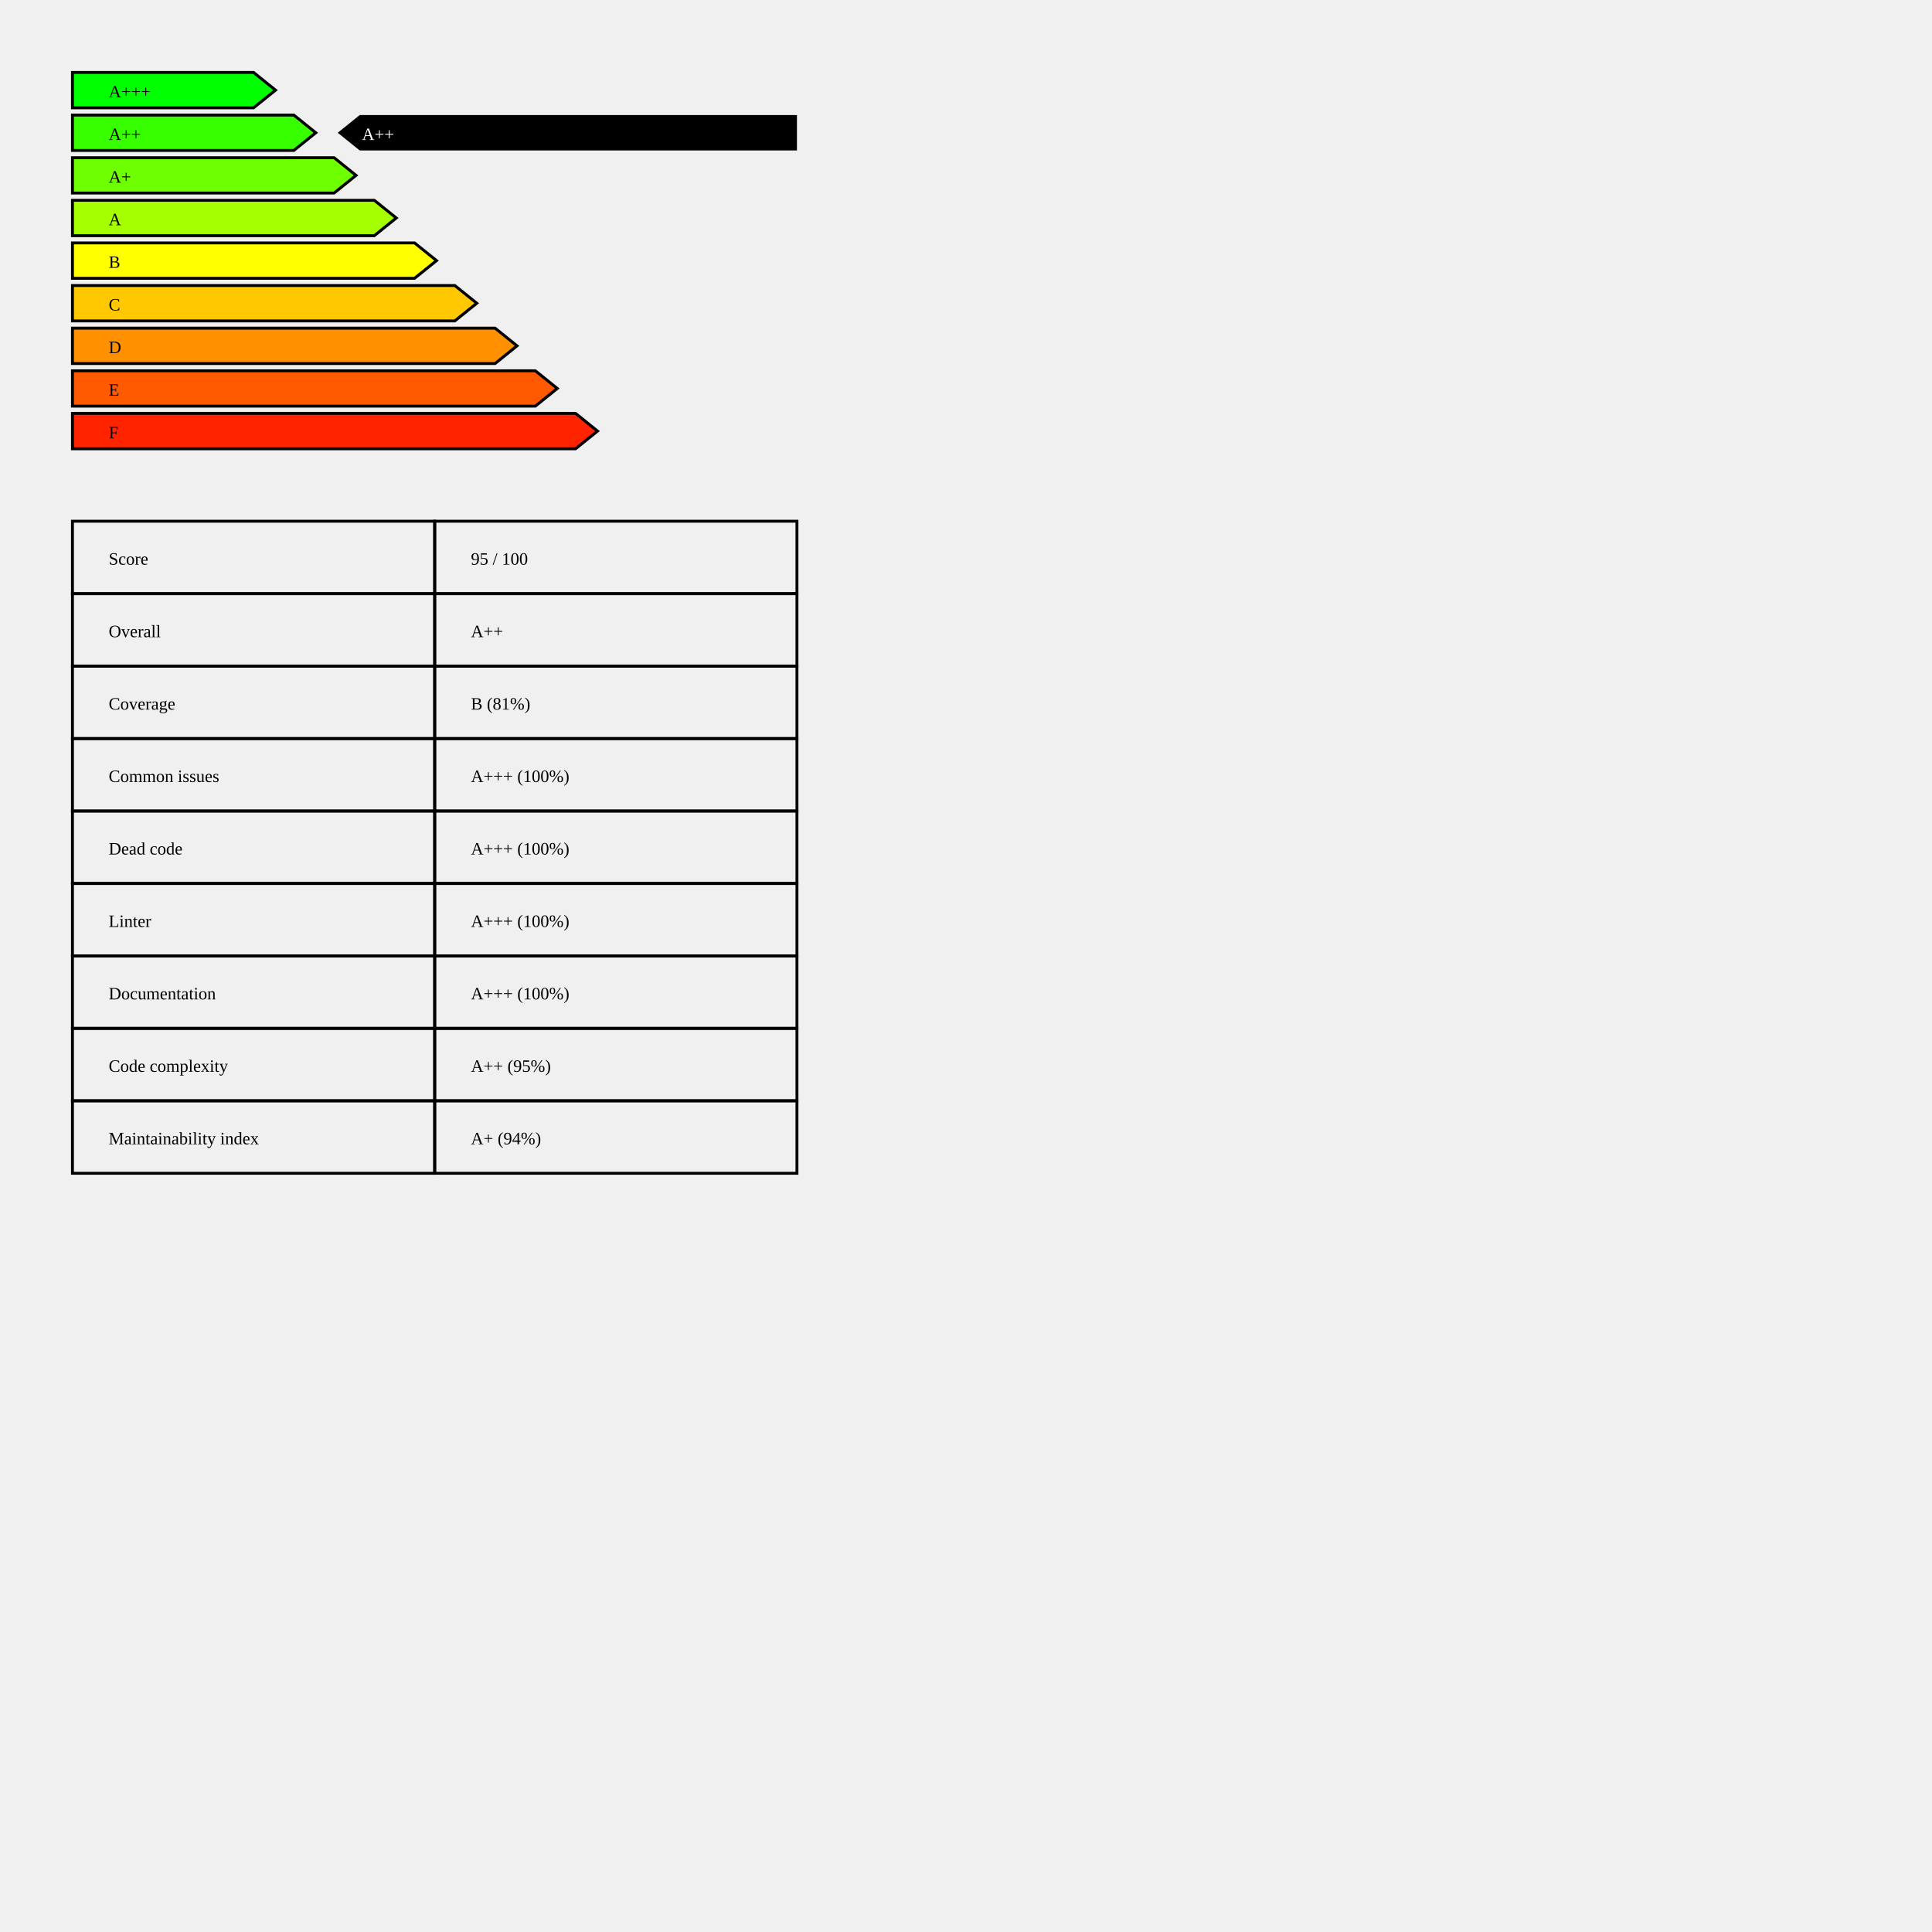
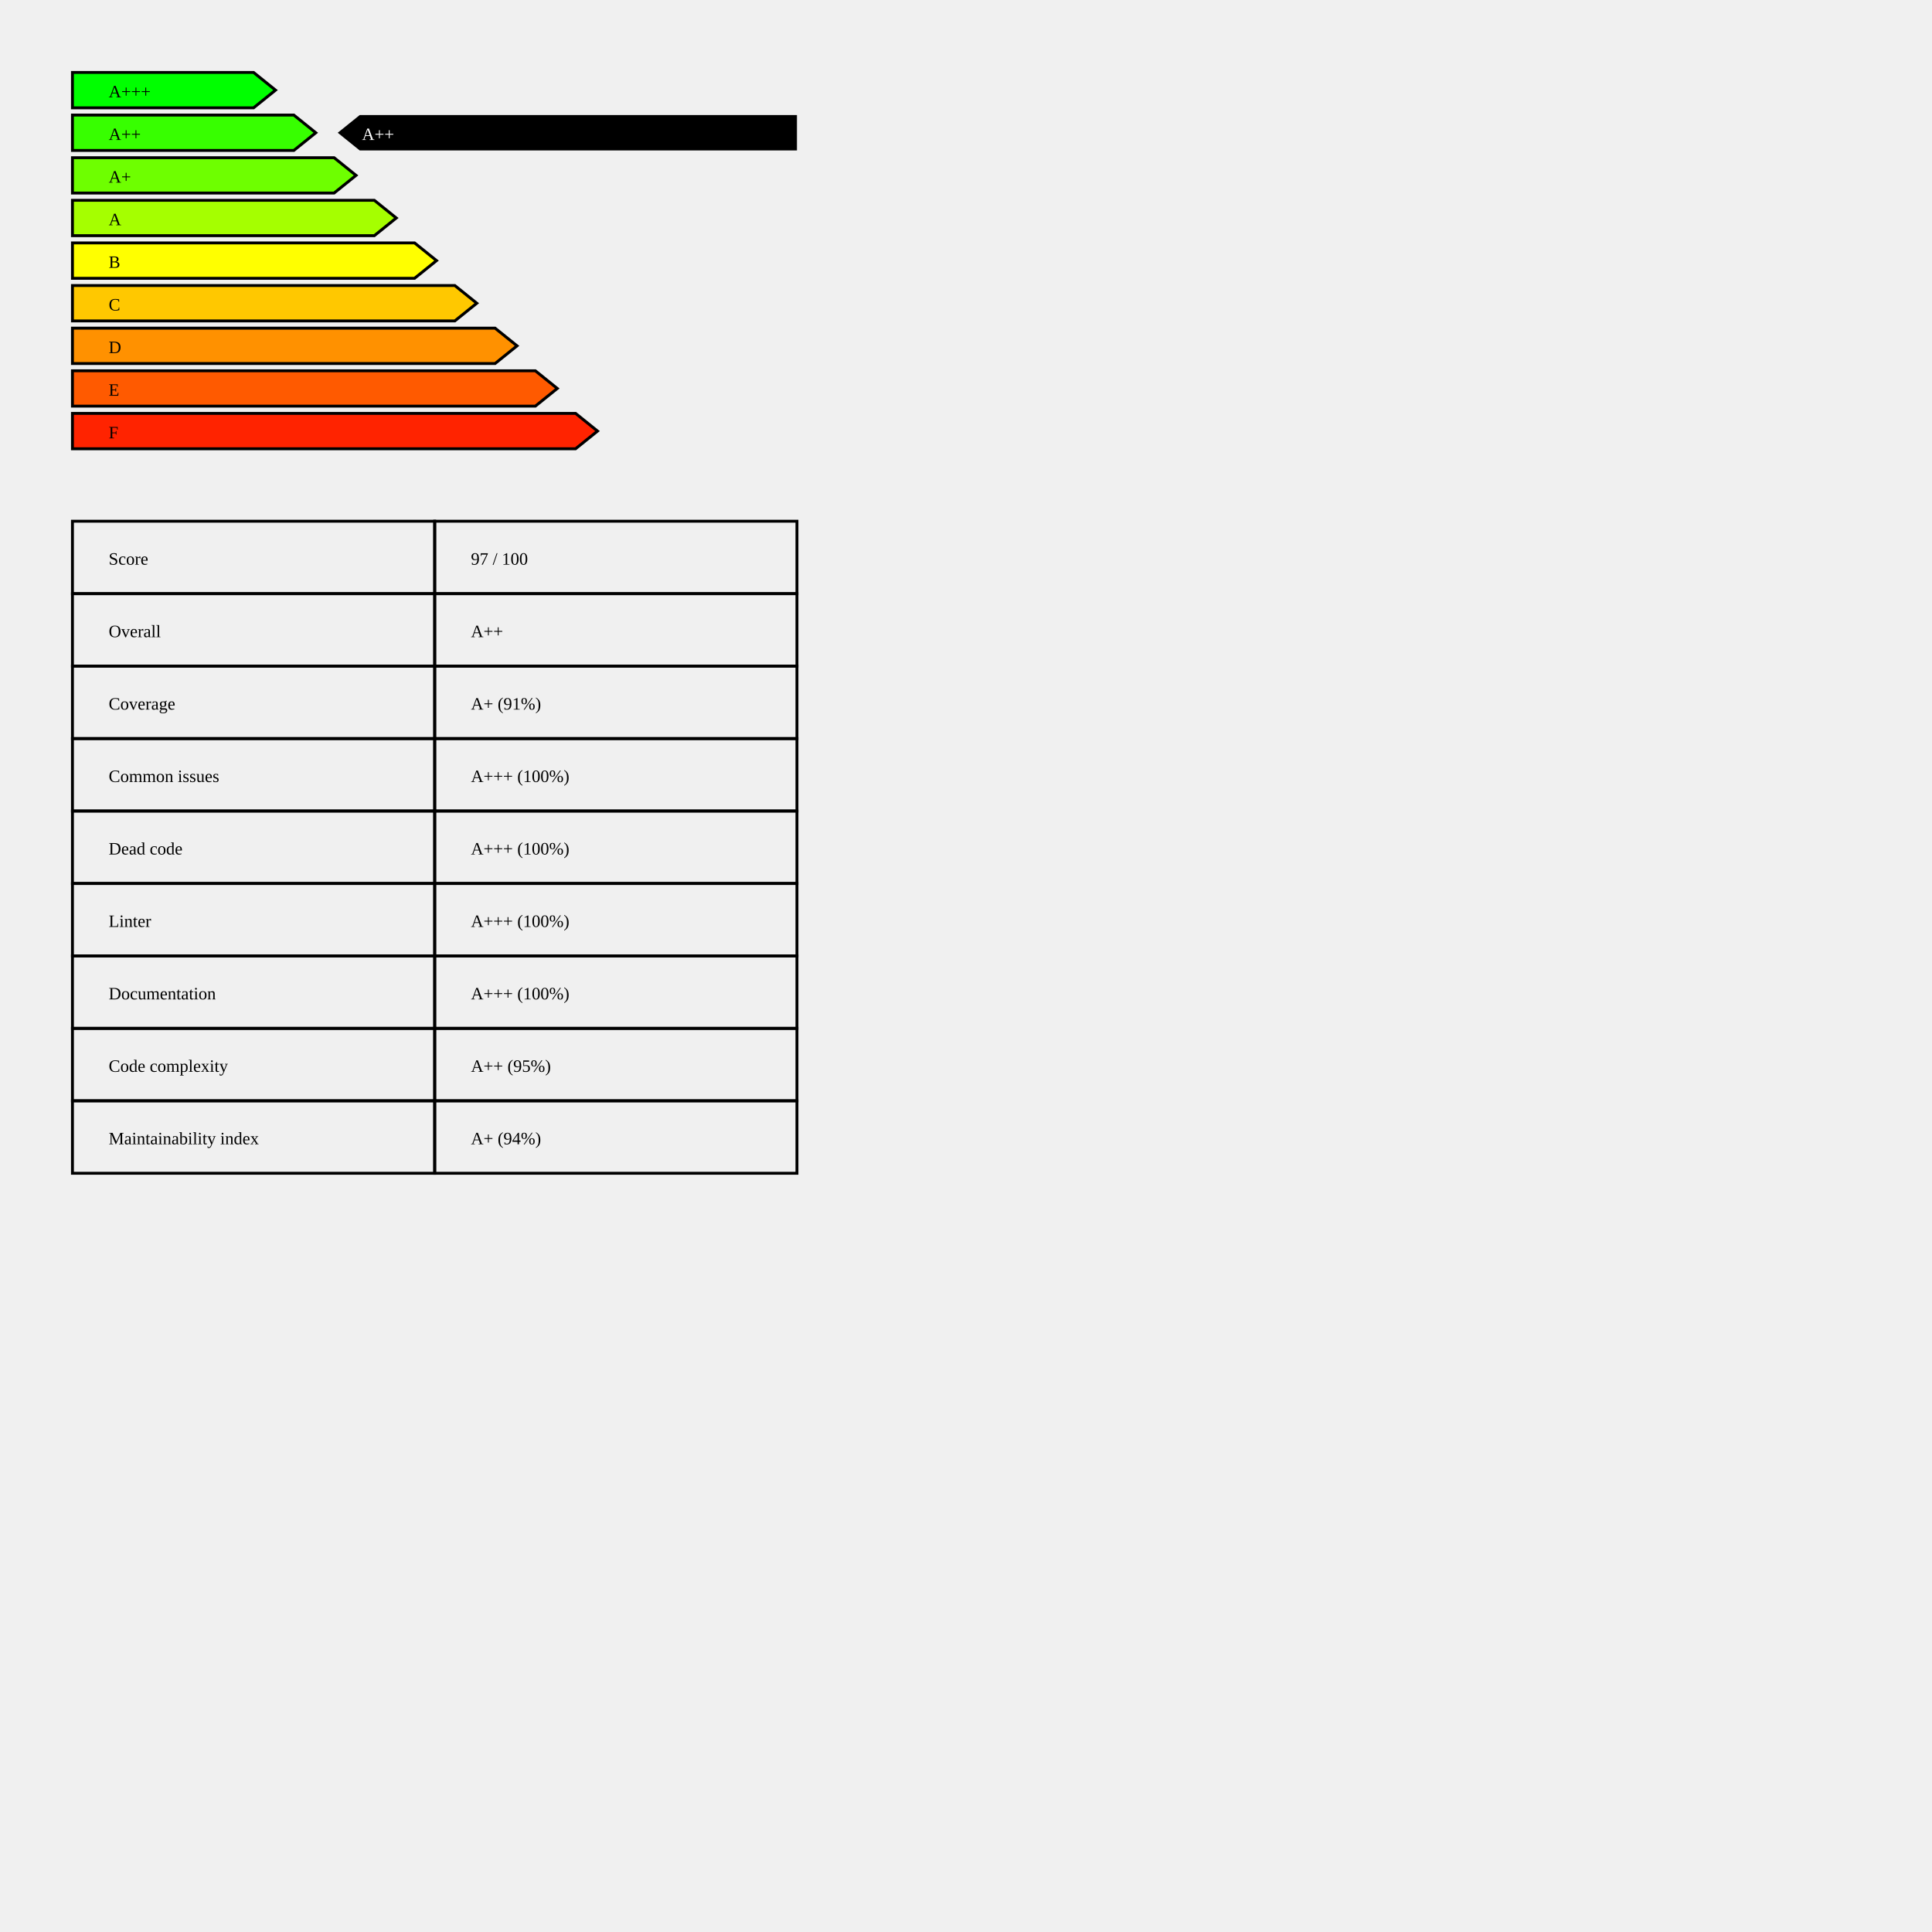
<svg xmlns="http://www.w3.org/2000/svg" baseProfile="full" height="1000pt" version="1.1" width="1000pt">
  <defs />
  <polygon points="50,50.0 175.0,50.0 190.152,62.206 175.0,74.412 50,74.412 50,50.0" style="fill:rgb(0 255 0);stroke:black;stroke-width:2;" />
  <text x="75.0" y="67.206">A+++</text>
  <polygon points="50,79.412 202.778,79.412 217.929,91.618 202.778,103.824 50,103.824 50,79.412" style="fill:rgb(55 255 0);stroke:black;stroke-width:2;" />
  <text x="75.0" y="96.618">A++</text>
  <polygon points="50,108.824 230.556,108.824 245.707,121.029 230.556,133.235 50,133.235 50,108.824" style="fill:rgb(110 255 0);stroke:black;stroke-width:2;" />
  <text x="75.0" y="126.029">A+</text>
  <polygon points="50,138.235 258.333,138.235 273.485,150.441 258.333,162.647 50,162.647 50,138.235" style="fill:rgb(165 255 0);stroke:black;stroke-width:2;" />
  <text x="75.0" y="155.441">A</text>
  <polygon points="50,167.647 286.111,167.647 301.263,179.853 286.111,192.059 50,192.059 50,167.647" style="fill:rgb(255 255 0);stroke:black;stroke-width:2;" />
  <text x="75.0" y="184.853">B</text>
  <polygon points="50,197.059 313.889,197.059 329.04,209.265 313.889,221.471 50,221.471 50,197.059" style="fill:rgb(255 200 0);stroke:black;stroke-width:2;" />
  <text x="75.0" y="214.265">C</text>
  <polygon points="50,226.471 341.667,226.471 356.818,238.676 341.667,250.882 50,250.882 50,226.471" style="fill:rgb(255 145 0);stroke:black;stroke-width:2;" />
  <text x="75.0" y="243.676">D</text>
  <polygon points="50,255.882 369.444,255.882 384.596,268.088 369.444,280.294 50,280.294 50,255.882" style="fill:rgb(255 90 0);stroke:black;stroke-width:2;" />
  <text x="75.0" y="273.088">E</text>
  <polygon points="50,285.294 397.222,285.294 412.374,297.5 397.222,309.706 50,309.706 50,285.294" style="fill:rgb(255 35 0);stroke:black;stroke-width:2;" />
  <text x="75.0" y="302.5">F</text>
  <polygon points="248.232,79.412 233.081,91.618 248.232,103.824 550,103.824 550,79.412" style="fill:black;" />
  <text fill="white" x="249.798" y="96.618">A++</text>
  <text x="75.0" y="389.706">Score</text>
-   <text x="325.0" y="389.706">95 / 100</text>
+   <text x="325.0" y="389.706">97 / 100</text>
  <polygon points="50,359.706 300,359.706 300,409.706 50,409.706 50,359.706" style="fill:none; stroke:black;stroke-width:2;" />
  <polygon points="300,359.706 550,359.706 550,409.706 300,409.706 300,359.706" style="fill:none; stroke:black;stroke-width:2;" />
  <text x="75.0" y="439.706">Overall</text>
  <text x="325.0" y="439.706">A++</text>
  <polygon points="50,409.706 300,409.706 300,459.706 50,459.706 50,409.706" style="fill:none; stroke:black;stroke-width:2;" />
  <polygon points="300,409.706 550,409.706 550,459.706 300,459.706 300,409.706" style="fill:none; stroke:black;stroke-width:2;" />
  <text x="75.0" y="489.706">Coverage</text>
-   <text x="325.0" y="489.706">B  (81%)</text>
+   <text x="325.0" y="489.706">A+  (91%)</text>
  <polygon points="50,459.706 300,459.706 300,509.706 50,509.706 50,459.706" style="fill:none; stroke:black;stroke-width:2;" />
  <polygon points="300,459.706 550,459.706 550,509.706 300,509.706 300,459.706" style="fill:none; stroke:black;stroke-width:2;" />
  <text x="75.0" y="539.706">Common issues</text>
  <text x="325.0" y="539.706">A+++  (100%)</text>
  <polygon points="50,509.706 300,509.706 300,559.706 50,559.706 50,509.706" style="fill:none; stroke:black;stroke-width:2;" />
  <polygon points="300,509.706 550,509.706 550,559.706 300,559.706 300,509.706" style="fill:none; stroke:black;stroke-width:2;" />
  <text x="75.0" y="589.706">Dead code</text>
  <text x="325.0" y="589.706">A+++  (100%)</text>
  <polygon points="50,559.706 300,559.706 300,609.706 50,609.706 50,559.706" style="fill:none; stroke:black;stroke-width:2;" />
  <polygon points="300,559.706 550,559.706 550,609.706 300,609.706 300,559.706" style="fill:none; stroke:black;stroke-width:2;" />
  <text x="75.0" y="639.706">Linter</text>
  <text x="325.0" y="639.706">A+++  (100%)</text>
  <polygon points="50,609.706 300,609.706 300,659.706 50,659.706 50,609.706" style="fill:none; stroke:black;stroke-width:2;" />
  <polygon points="300,609.706 550,609.706 550,659.706 300,659.706 300,609.706" style="fill:none; stroke:black;stroke-width:2;" />
  <text x="75.0" y="689.706">Documentation</text>
  <text x="325.0" y="689.706">A+++  (100%)</text>
  <polygon points="50,659.706 300,659.706 300,709.706 50,709.706 50,659.706" style="fill:none; stroke:black;stroke-width:2;" />
  <polygon points="300,659.706 550,659.706 550,709.706 300,709.706 300,659.706" style="fill:none; stroke:black;stroke-width:2;" />
  <text x="75.0" y="739.706">Code complexity</text>
  <text x="325.0" y="739.706">A++  (95%)</text>
  <polygon points="50,709.706 300,709.706 300,759.706 50,759.706 50,709.706" style="fill:none; stroke:black;stroke-width:2;" />
  <polygon points="300,709.706 550,709.706 550,759.706 300,759.706 300,709.706" style="fill:none; stroke:black;stroke-width:2;" />
  <text x="75.0" y="789.706">Maintainability index</text>
  <text x="325.0" y="789.706">A+  (94%)</text>
  <polygon points="50,759.706 300,759.706 300,809.706 50,809.706 50,759.706" style="fill:none; stroke:black;stroke-width:2;" />
  <polygon points="300,759.706 550,759.706 550,809.706 300,809.706 300,759.706" style="fill:none; stroke:black;stroke-width:2;" />
</svg>
